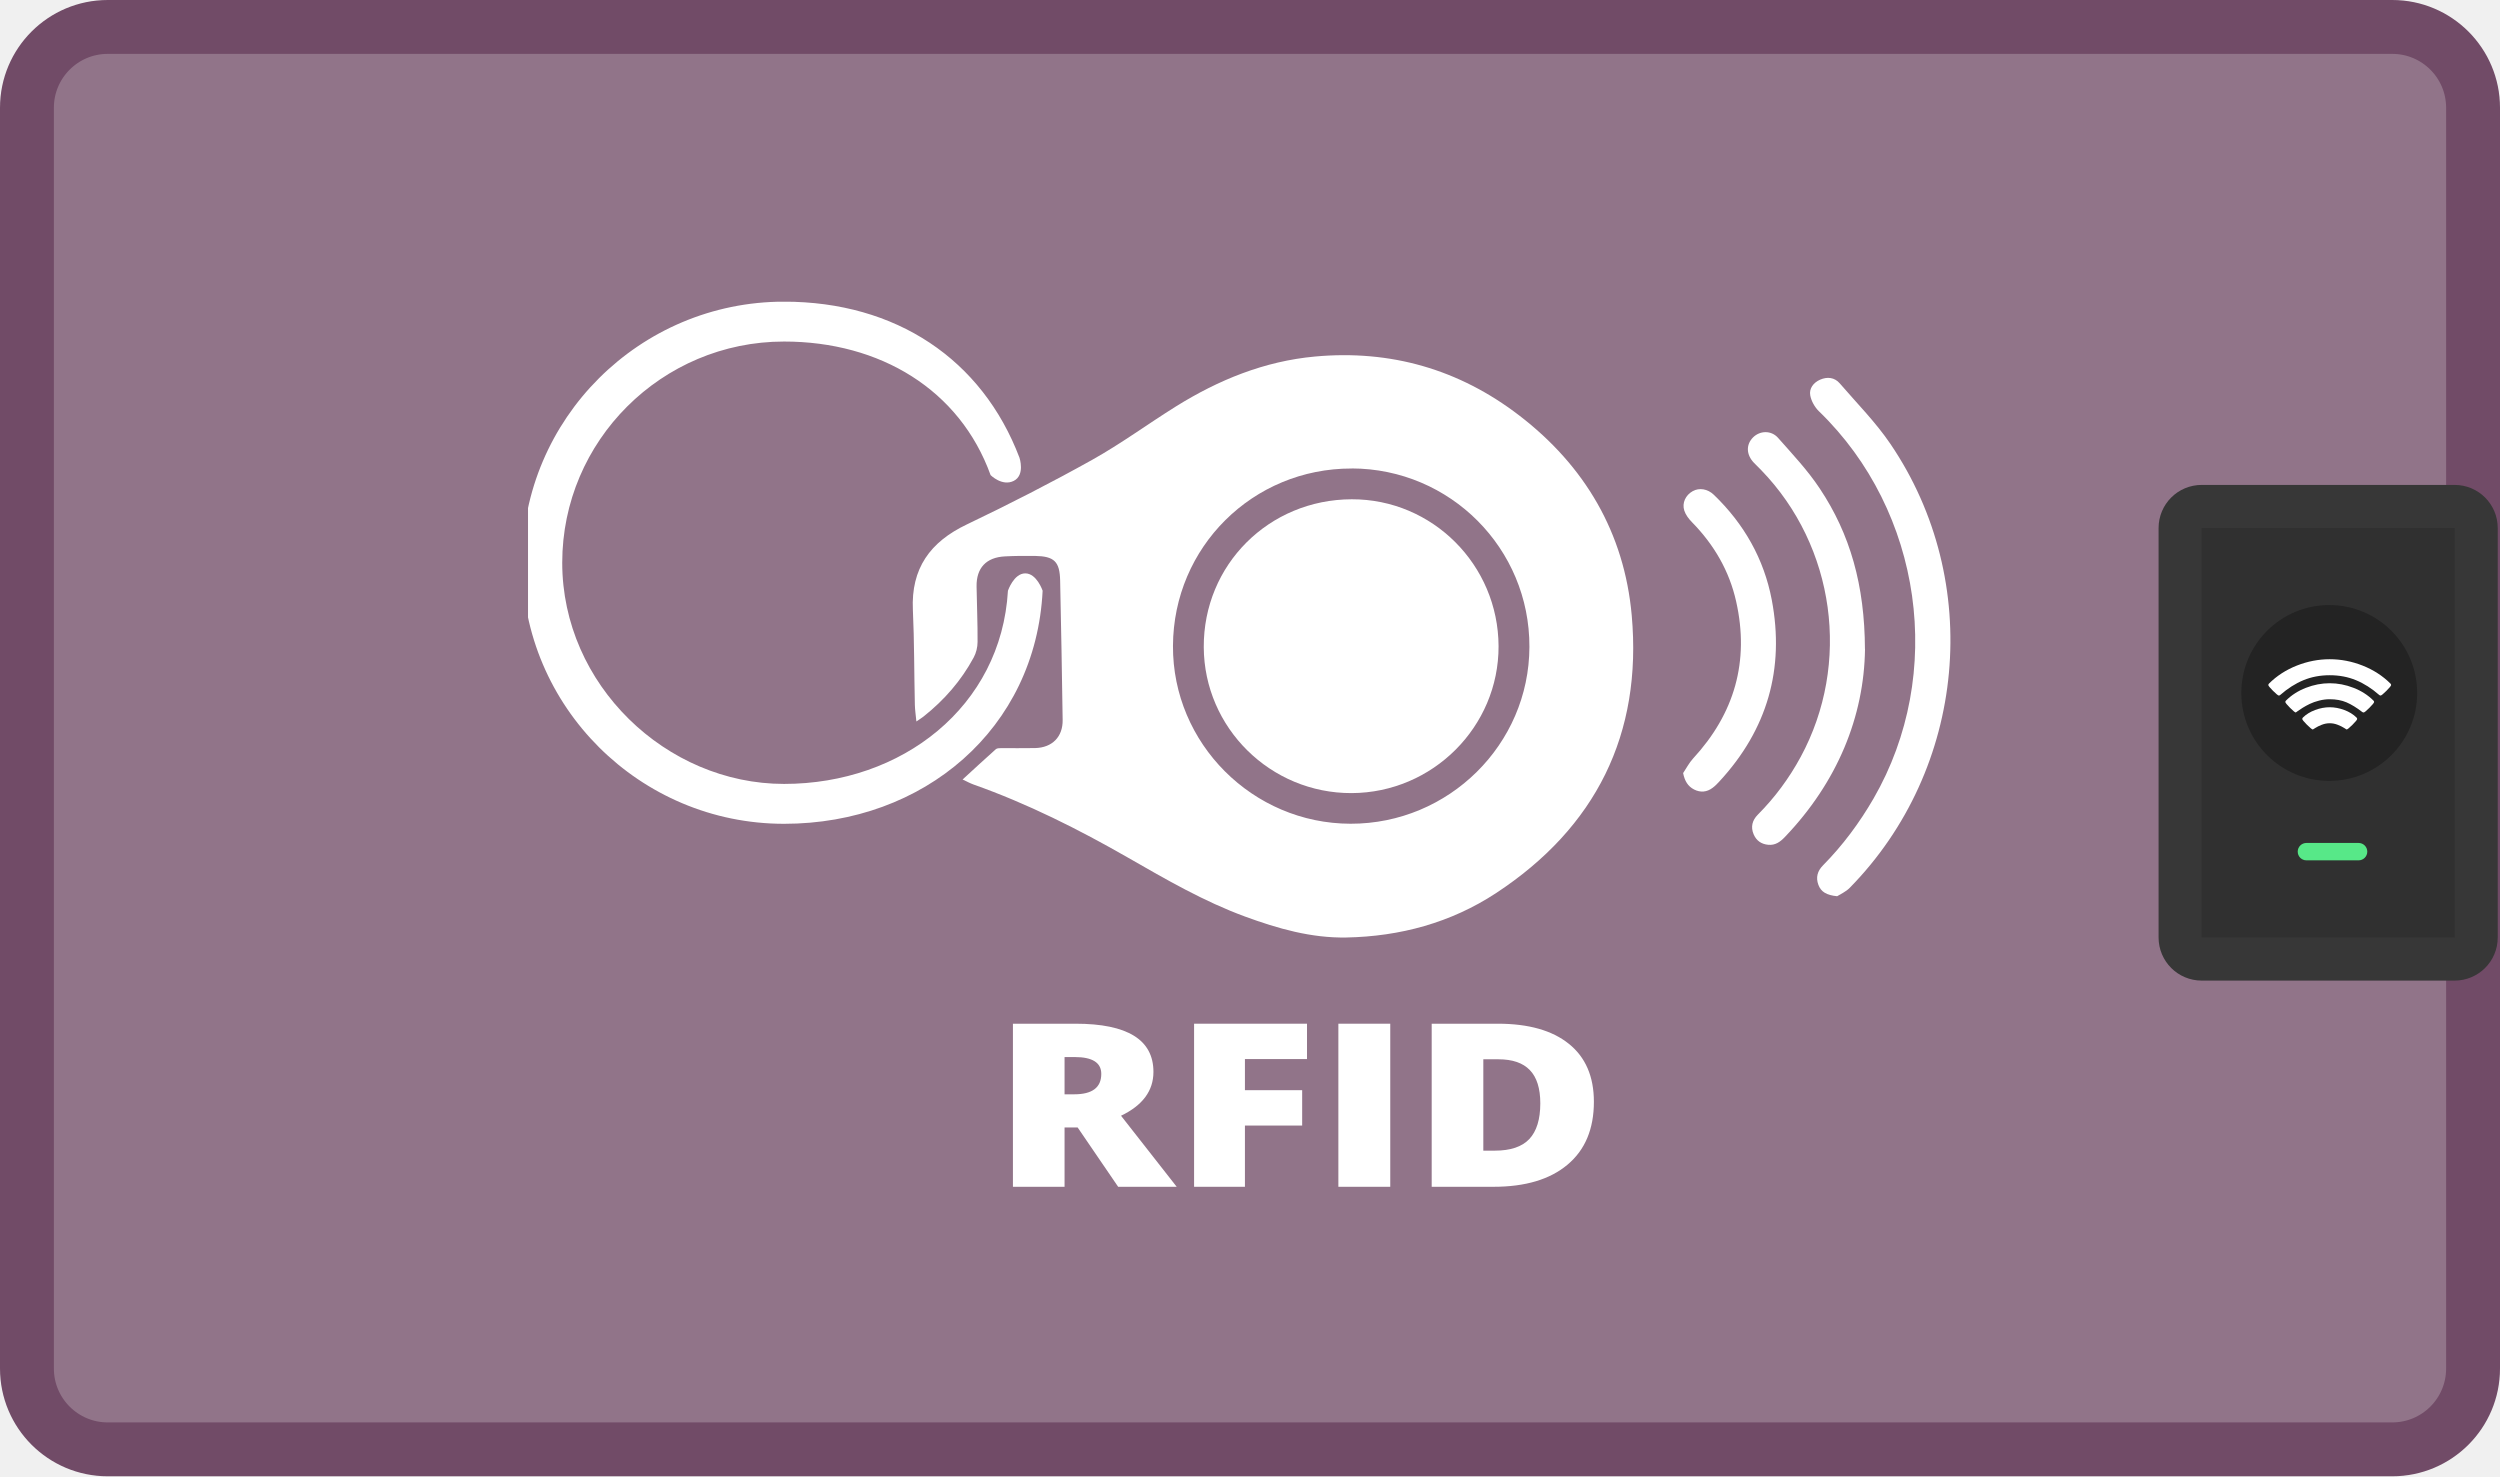
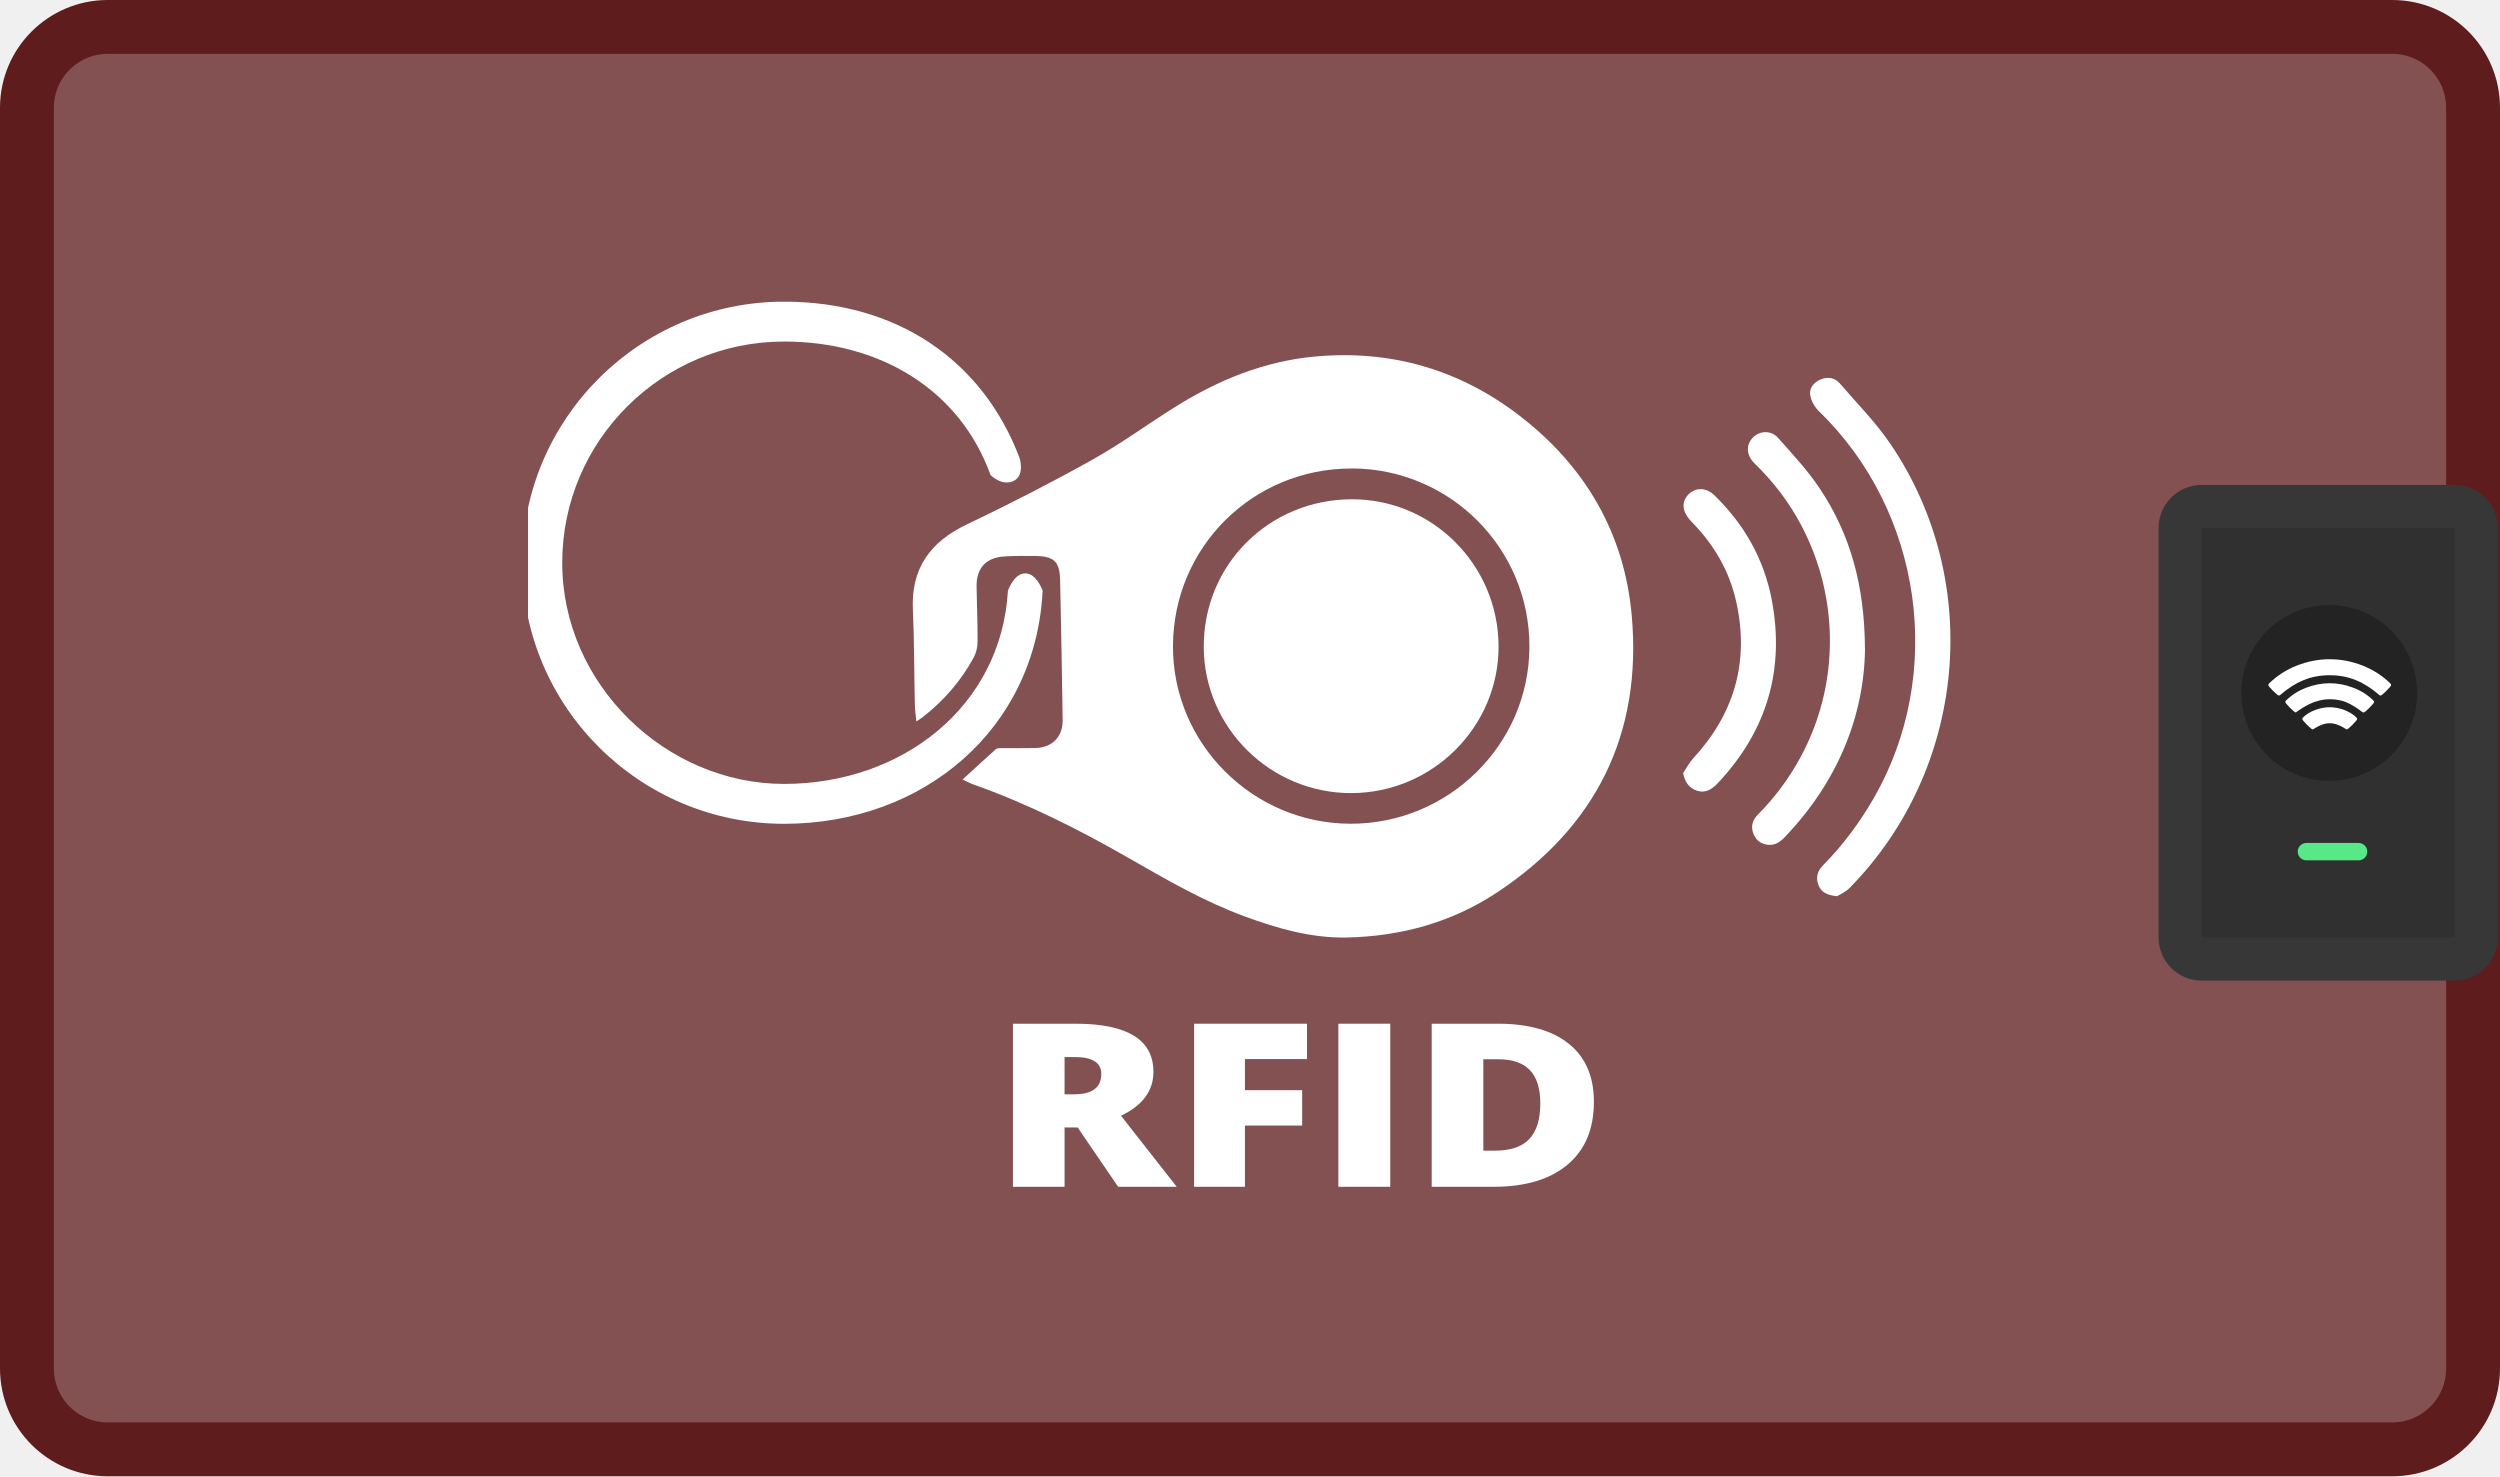
<svg xmlns="http://www.w3.org/2000/svg" width="232" height="137" viewBox="0 0 232 137" fill="none">
-   <path d="M10 2.5H222C226.142 2.5 229.5 5.858 229.5 10V127C229.5 131.142 226.142 134.5 222 134.5H10C5.858 134.5 2.5 131.142 2.5 127V10C2.5 5.858 5.858 2.5 10 2.5Z" fill="#714B67" fill-opacity="0.75" stroke="#714B67" stroke-width="5" />
+   <path d="M10 2.5H222C226.142 2.5 229.5 5.858 229.5 10V127C229.5 131.142 226.142 134.5 222 134.5H10C5.858 134.5 2.5 131.142 2.5 127V10C2.5 5.858 5.858 2.5 10 2.5Z" fill="#5f1c1c" fill-opacity="0.75" stroke="#5f1c1c" stroke-width="5" />
  <path d="M98.791 104.627V110.134H94V95H99.81C104.629 95 107.039 96.491 107.039 99.472C107.039 101.225 106.036 102.581 104.031 103.54L109.198 110.134H103.764L100.004 104.627H98.791ZM98.791 101.552H99.689C101.362 101.552 102.199 100.921 102.199 99.658C102.199 98.616 101.378 98.095 99.737 98.095H98.791V101.552Z" fill="white" />
  <path d="M115.529 110.134H110.811V95H121.29V98.281H115.529V101.169H120.841V104.451H115.529V110.134Z" fill="white" />
  <path d="M124.201 110.134V95H129.016V110.134H124.201Z" fill="white" />
  <path d="M147.913 102.246C147.913 104.772 147.096 106.718 145.463 108.084C143.838 109.45 141.549 110.134 138.598 110.134H132.861V95H138.998C141.844 95 144.04 95.621 145.585 96.863C147.137 98.105 147.913 99.9 147.913 102.246ZM142.94 102.391C142.94 101.004 142.617 99.975 141.97 99.306C141.331 98.637 140.357 98.302 139.047 98.302H137.652V106.78H138.719C140.175 106.78 141.242 106.421 141.921 105.703C142.6 104.979 142.94 103.874 142.94 102.391Z" fill="white" />
  <g clip-path="url(#clip0_11_36)">
    <path d="M85.04 66.951C84.985 66.363 84.911 65.891 84.899 65.413C84.831 62.472 84.85 59.531 84.715 56.596C84.536 52.754 86.312 50.291 89.723 48.667C93.662 46.786 97.551 44.795 101.361 42.669C104.034 41.174 106.517 39.348 109.116 37.724C113.08 35.255 117.338 33.515 122.033 33.086C129.044 32.442 135.404 34.274 140.972 38.545C147.08 43.226 150.736 49.452 151.424 57.099C152.414 68.128 148.1 76.792 138.821 82.889C134.642 85.627 129.941 86.902 124.946 87C121.677 87.061 118.586 86.173 115.544 85.058C111.722 83.654 108.219 81.62 104.704 79.604C100.095 76.963 95.364 74.58 90.343 72.803C90.005 72.68 89.68 72.503 89.329 72.337C90.386 71.369 91.388 70.438 92.408 69.531C92.513 69.433 92.721 69.427 92.887 69.427C93.944 69.421 95.001 69.445 96.058 69.421C97.644 69.384 98.639 68.379 98.614 66.811C98.553 62.497 98.473 58.183 98.381 53.876C98.344 52.105 97.828 51.621 96.052 51.59C95.118 51.578 94.184 51.584 93.25 51.633C91.517 51.725 90.601 52.705 90.626 54.427C90.651 56.143 90.731 57.858 90.718 59.574C90.718 60.058 90.589 60.597 90.356 61.02C89.2 63.165 87.627 64.966 85.722 66.48C85.538 66.627 85.335 66.749 85.034 66.957L85.04 66.951ZM125.437 43.478C116.263 43.459 108.895 50.763 108.852 59.936C108.809 68.986 116.244 76.43 125.333 76.443C134.446 76.455 141.906 69.084 141.93 60.034C141.961 50.898 134.581 43.49 125.431 43.471L125.437 43.478Z" fill="white" />
    <path d="M170.486 83.17C169.484 83.072 168.987 82.754 168.747 82.117C168.489 81.424 168.661 80.824 169.177 80.303C171.014 78.44 172.557 76.363 173.866 74.102C180.539 62.546 178.407 47.46 168.802 38.171C168.409 37.791 168.089 37.222 167.991 36.695C167.874 36.057 168.28 35.512 168.901 35.236C169.57 34.942 170.246 35.016 170.726 35.573C172.323 37.424 174.068 39.188 175.433 41.198C184.109 53.98 182.487 71.351 171.666 82.38C171.285 82.772 170.738 83.005 170.486 83.17Z" fill="white" />
    <path d="M173.073 60.236C172.987 66.486 170.523 72.57 165.631 77.68C165.207 78.121 164.753 78.459 164.095 78.397C163.444 78.336 162.989 78.011 162.737 77.423C162.448 76.737 162.608 76.124 163.124 75.603C164.71 74.01 166.031 72.221 167.1 70.248C171.795 61.584 170.302 50.714 163.438 43.625C163.216 43.398 162.983 43.177 162.762 42.944C162.043 42.191 162.018 41.253 162.688 40.586C163.321 39.961 164.359 39.911 164.999 40.628C166.344 42.148 167.751 43.643 168.87 45.328C171.703 49.58 173.042 54.317 173.067 60.236L173.073 60.236Z" fill="white" />
    <path d="M156.193 71.743C156.494 71.296 156.746 70.799 157.108 70.401C160.967 66.222 162.362 61.369 161.115 55.818C160.482 52.981 159.062 50.549 157.022 48.465C156.721 48.159 156.432 47.785 156.303 47.387C156.07 46.664 156.432 45.941 157.084 45.579C157.686 45.242 158.466 45.359 159.044 45.916C161.846 48.612 163.696 51.866 164.421 55.671C165.631 62.062 164.009 67.693 159.579 72.497C159.382 72.711 159.173 72.932 158.94 73.103C158.405 73.514 157.803 73.569 157.207 73.263C156.641 72.969 156.34 72.484 156.193 71.737L156.193 71.743Z" fill="white" />
    <path d="M139.067 59.96C139.091 67.435 132.959 73.569 125.431 73.6C117.903 73.624 111.746 67.546 111.709 60.058C111.672 52.417 117.75 46.351 125.443 46.333C132.934 46.315 139.036 52.423 139.067 59.966L139.067 59.96Z" fill="white" />
    <path d="M72.761 76.449C85.751 76.449 96.123 67.618 96.756 54.818C96.756 54.818 96.213 53.209 95.146 53.209C94.08 53.209 93.537 54.818 93.537 54.818C92.91 65.578 83.705 72.748 72.761 72.748C61.816 72.748 52.175 63.538 52.175 52.221C52.175 40.904 61.411 31.695 72.761 31.695C81.677 31.695 89.069 36.168 91.927 44.091C91.927 44.091 93 45.164 94.073 44.627C95.146 44.091 94.61 42.482 94.61 42.482C91.138 33.334 83.139 27.994 72.761 27.994C59.365 27.994 48.463 38.864 48.463 52.221C48.463 65.579 59.365 76.449 72.761 76.449Z" fill="white" />
  </g>
  <rect x="202.316" y="47" width="27.474" height="42" rx="2" fill="#303030" stroke="#373737" stroke-width="4" />
  <circle cx="216.154" cy="64.308" r="8.159" fill="#232323" />
  <path d="M217.764 67.697C217.757 67.697 217.679 67.649 217.532 67.552C217.385 67.455 217.189 67.359 216.943 67.262C216.698 67.165 216.449 67.117 216.198 67.117C215.947 67.117 215.698 67.165 215.453 67.262C215.207 67.359 215.012 67.455 214.867 67.552C214.722 67.649 214.643 67.697 214.632 67.697C214.562 67.697 214.381 67.552 214.089 67.262C213.797 66.972 213.651 66.792 213.651 66.722C213.651 66.672 213.671 66.628 213.709 66.589C214.011 66.291 214.39 66.057 214.846 65.887C215.303 65.717 215.753 65.632 216.198 65.632C216.643 65.632 217.093 65.717 217.55 65.887C218.006 66.057 218.385 66.291 218.687 66.589C218.725 66.628 218.745 66.672 218.745 66.722C218.745 66.792 218.599 66.972 218.307 67.262C218.015 67.552 217.834 67.697 217.764 67.697ZM219.348 66.119C219.306 66.119 219.261 66.104 219.215 66.073C218.689 65.666 218.201 65.368 217.753 65.176C217.304 64.985 216.786 64.889 216.198 64.889C215.869 64.889 215.54 64.932 215.209 65.017C214.878 65.102 214.59 65.204 214.344 65.324C214.099 65.444 213.879 65.564 213.686 65.684C213.493 65.804 213.34 65.906 213.228 65.991C213.116 66.076 213.056 66.119 213.048 66.119C212.982 66.119 212.804 65.974 212.514 65.684C212.224 65.394 212.079 65.214 212.079 65.144C212.079 65.098 212.098 65.055 212.137 65.017C212.648 64.506 213.266 64.11 213.993 63.828C214.721 63.545 215.455 63.404 216.198 63.404C216.941 63.404 217.675 63.545 218.402 63.828C219.13 64.11 219.748 64.506 220.259 65.017C220.298 65.055 220.317 65.098 220.317 65.144C220.317 65.214 220.172 65.394 219.882 65.684C219.592 65.974 219.414 66.119 219.348 66.119ZM220.92 64.547C220.878 64.547 220.835 64.529 220.793 64.495C220.1 63.888 219.382 63.43 218.637 63.123C217.893 62.815 217.08 62.661 216.198 62.661C215.316 62.661 214.503 62.815 213.759 63.123C213.014 63.43 212.296 63.888 211.603 64.495C211.561 64.529 211.518 64.547 211.476 64.547C211.41 64.547 211.231 64.402 210.939 64.112C210.647 63.822 210.501 63.642 210.501 63.572C210.501 63.522 210.52 63.477 210.559 63.439C211.282 62.719 212.143 62.163 213.141 61.768C214.139 61.374 215.158 61.176 216.198 61.176C217.238 61.176 218.257 61.374 219.255 61.768C220.253 62.163 221.114 62.719 221.837 63.439C221.876 63.477 221.895 63.522 221.895 63.572C221.895 63.642 221.749 63.822 221.457 64.112C221.165 64.402 220.986 64.547 220.92 64.547Z" fill="white" />
  <rect x="213.228" y="78.226" width="6.456" height="1.614" rx="0.807" fill="#57E888" />
  <defs>
    <clipPath id="clip0_11_36">
      <rect width="132" height="59" fill="white" transform="translate(181 87) rotate(-180)" />
    </clipPath>
  </defs>
</svg>
